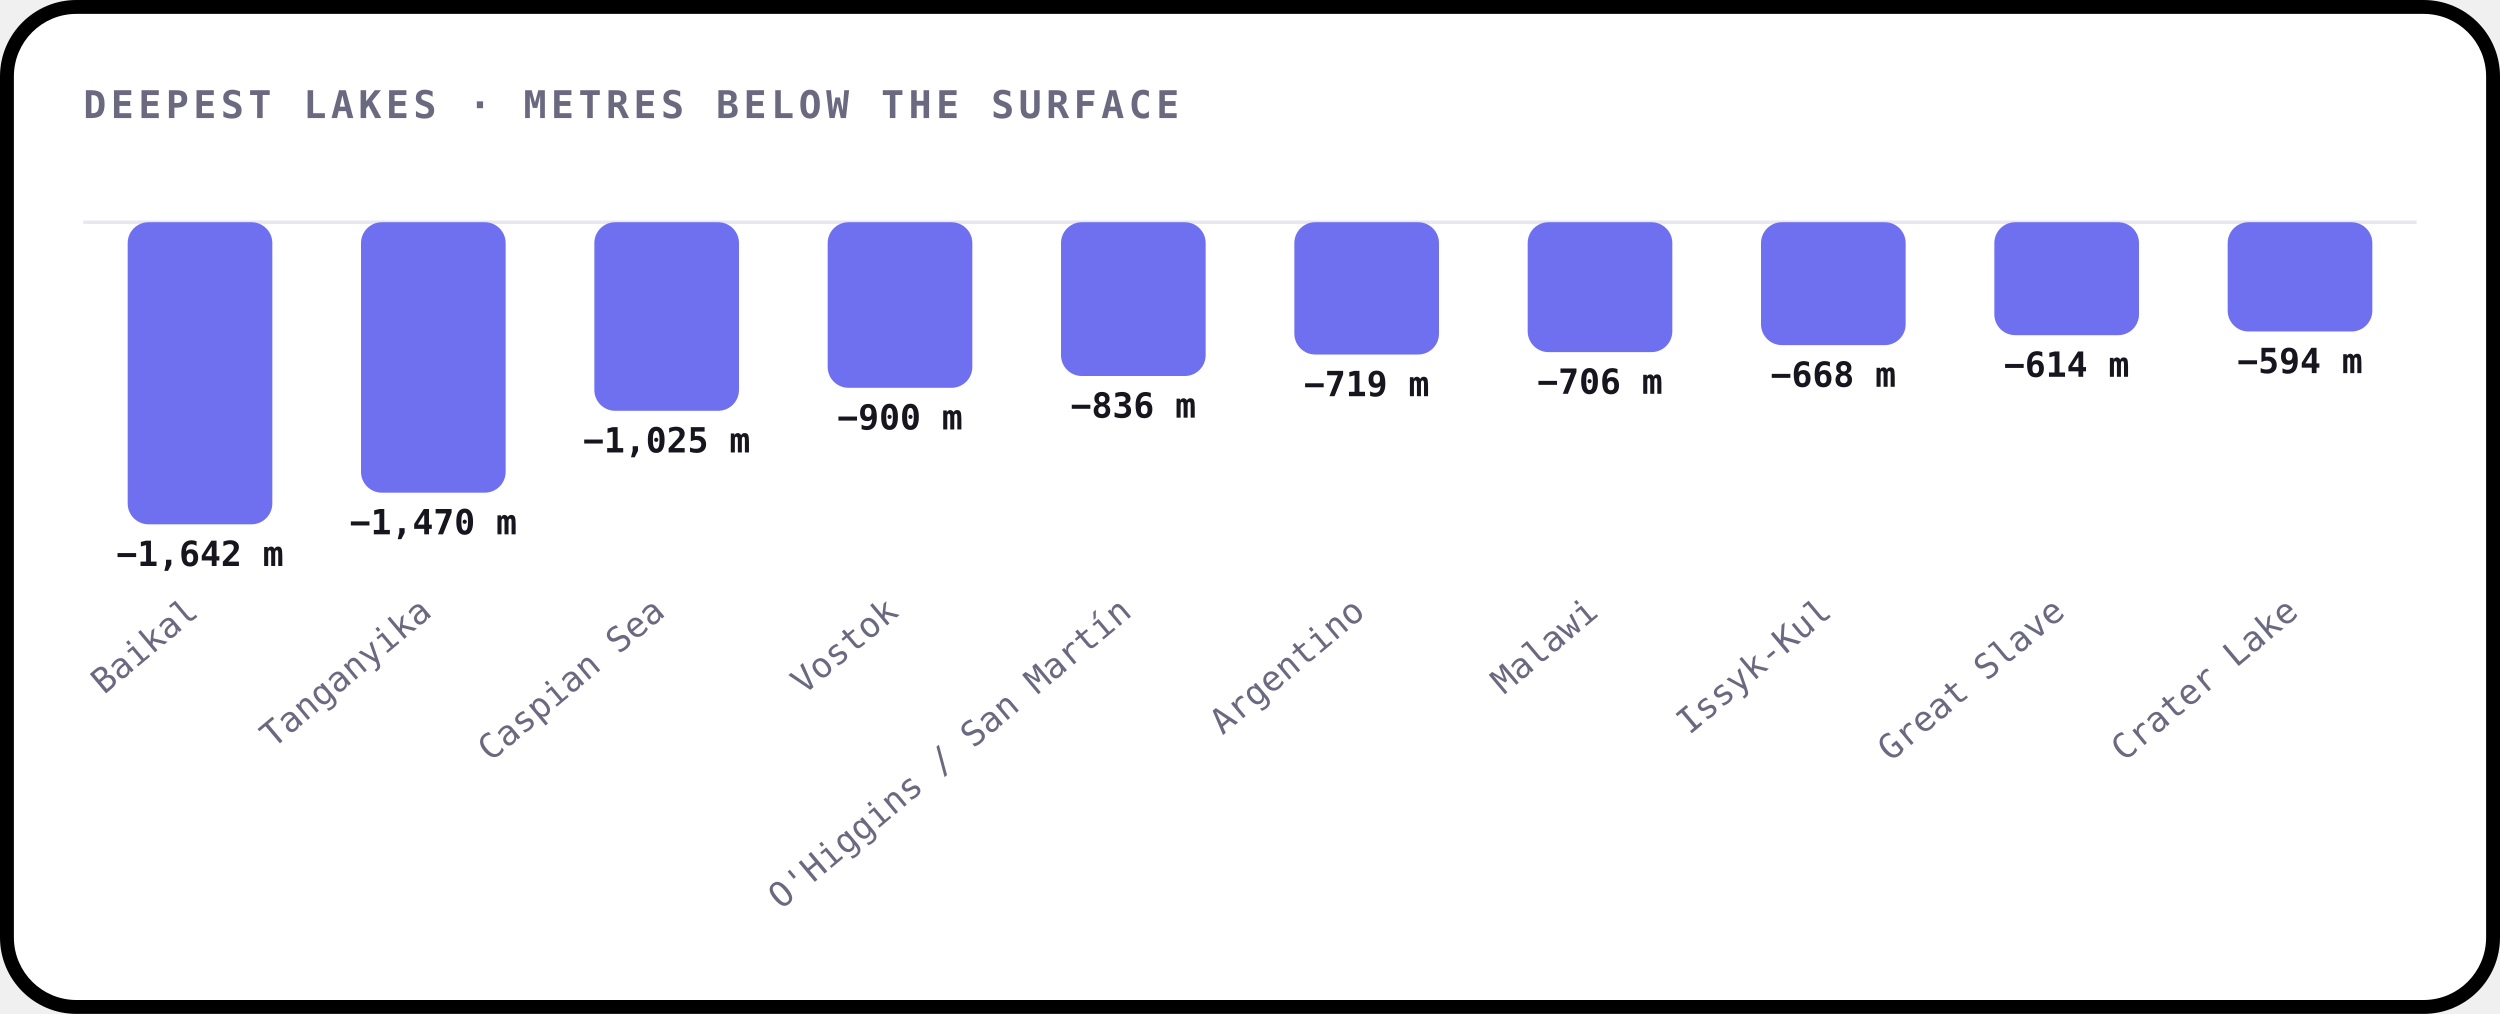
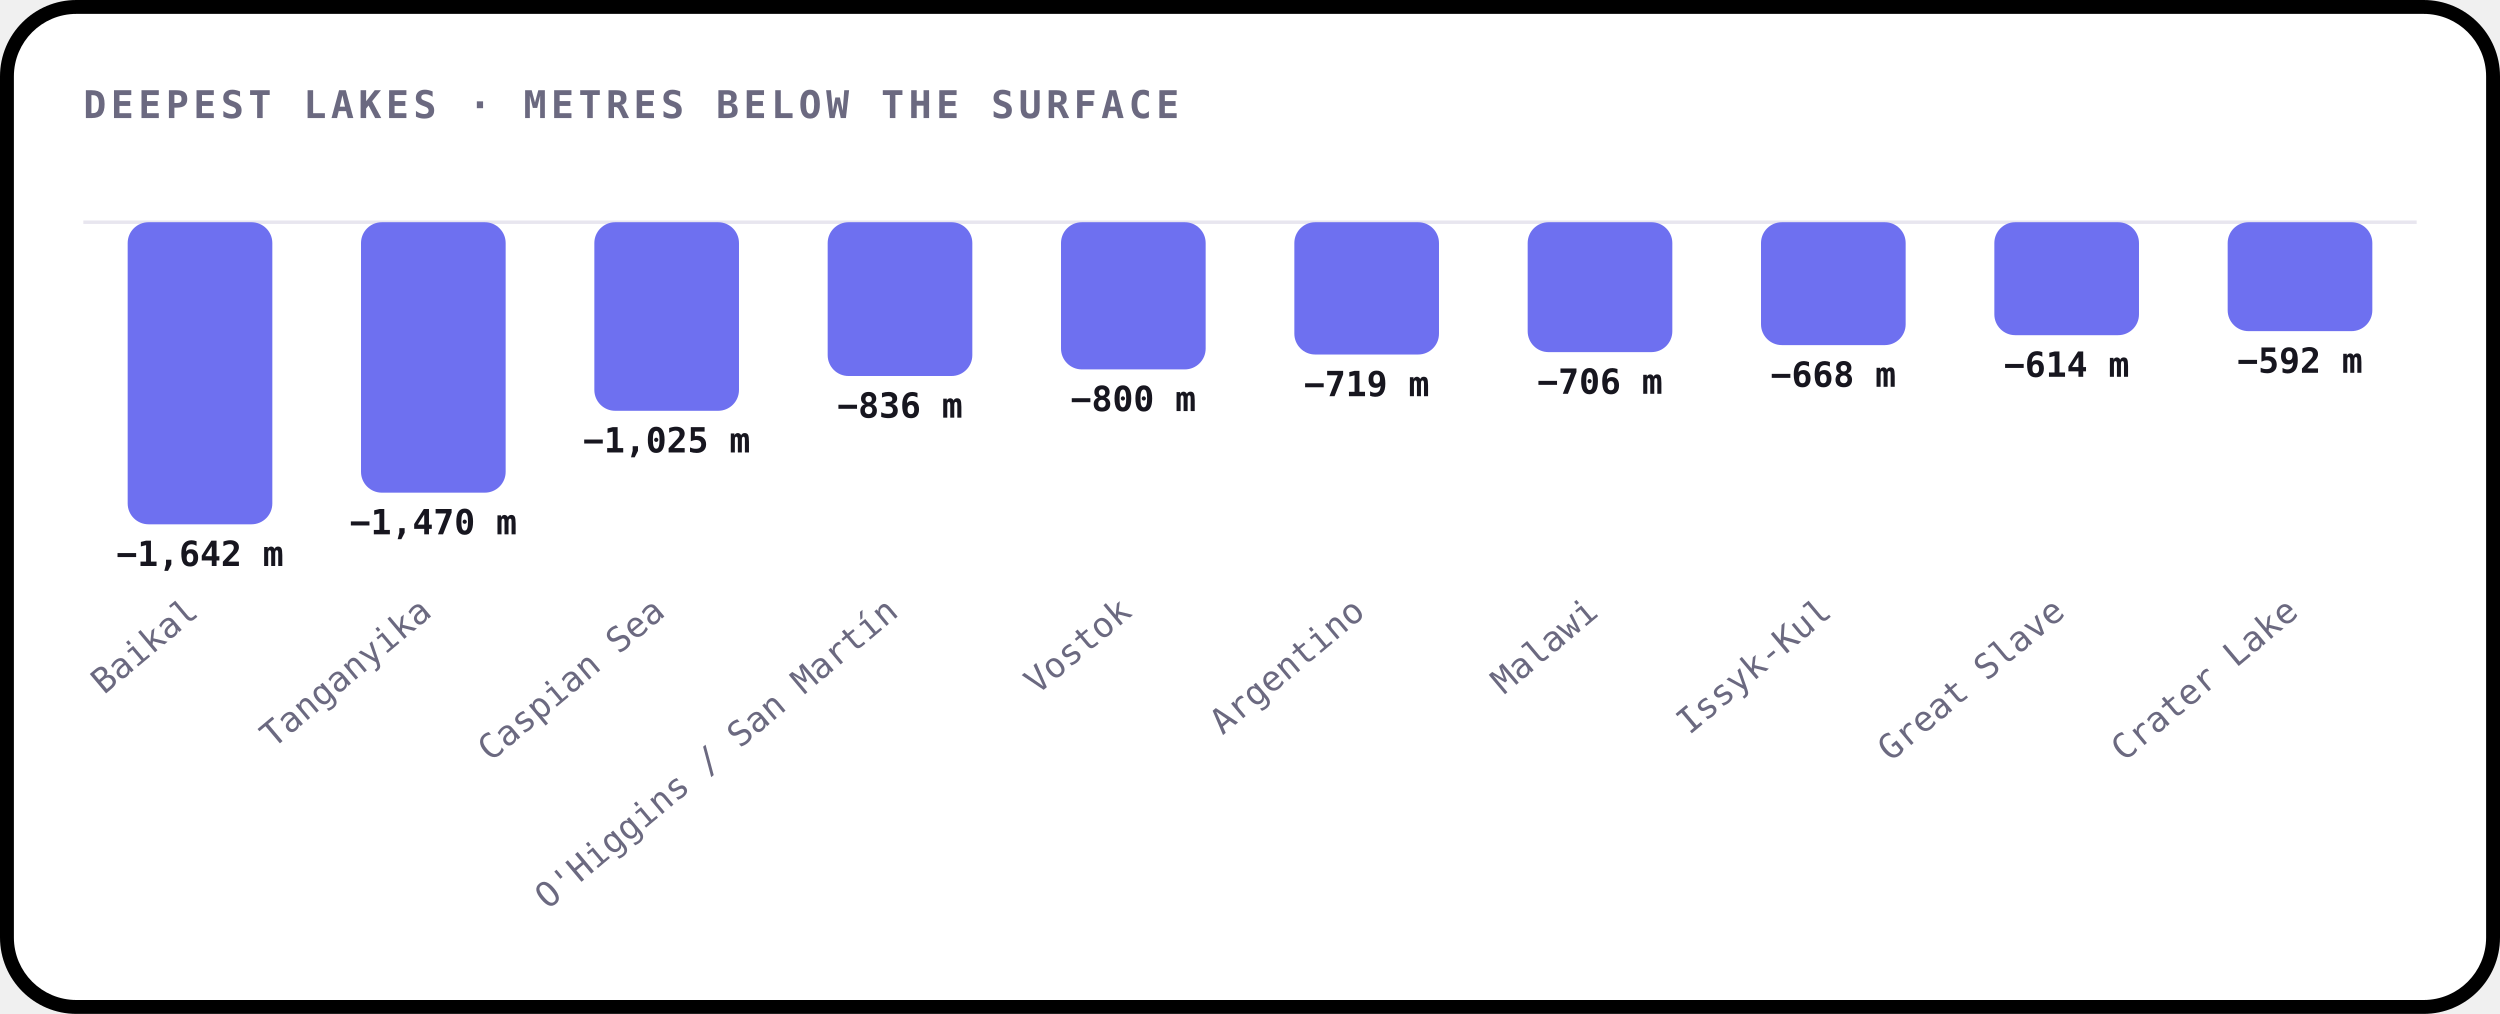
- <svg xmlns="http://www.w3.org/2000/svg" viewBox="0 0 720 292" width="720" height="292" role="img" aria-label="Deepest lakes · metres below the surface: highest Crater Lake −594 m">
+ <svg xmlns="http://www.w3.org/2000/svg" viewBox="0 0 720 292" width="720" height="292" role="img" aria-label="Deepest lakes · metres below the surface: highest Crater Lake −592 m">
  <rect width="720" height="292" rx="22" fill="#000000" />
  <rect x="4" y="4" width="712" height="284" rx="18" fill="#ffffff" />
  <text x="24" y="34" fill="#6b6980" font-family="ui-monospace,SFMono-Regular,Menlo,Consolas,monospace" font-size="11" font-weight="600" letter-spacing="1.3">DEEPEST LAKES · METRES BELOW THE SURFACE</text>
  <line x1="24" x2="696" y1="64" y2="64" stroke="#e8e6ef" />
  <rect x="36.77" y="64" width="41.66" height="87" rx="6" fill="#6E70F0" fill-opacity="1" />
  <text x="57.6" y="163" text-anchor="middle" fill="#17161f" font-family="ui-monospace,SFMono-Regular,Menlo,Consolas,monospace" font-size="10" font-weight="600">−1,642 m</text>
  <text x="57.6" y="177" fill="#6b6980" font-family="ui-monospace,SFMono-Regular,Menlo,Consolas,monospace" font-size="10" text-anchor="end" transform="rotate(-40 57.6 177)">Baikal</text>
  <rect x="103.97" y="64" width="41.66" height="77.89" rx="6" fill="#6E70F0" fill-opacity="1" />
  <text x="124.8" y="153.89" text-anchor="middle" fill="#17161f" font-family="ui-monospace,SFMono-Regular,Menlo,Consolas,monospace" font-size="10" font-weight="600">−1,470 m</text>
  <text x="124.8" y="177" fill="#6b6980" font-family="ui-monospace,SFMono-Regular,Menlo,Consolas,monospace" font-size="10" text-anchor="end" transform="rotate(-40 124.8 177)">Tanganyika</text>
  <rect x="171.17" y="64" width="41.66" height="54.31" rx="6" fill="#6E70F0" fill-opacity="1" />
  <text x="192" y="130.31" text-anchor="middle" fill="#17161f" font-family="ui-monospace,SFMono-Regular,Menlo,Consolas,monospace" font-size="10" font-weight="600">−1,025 m</text>
  <text x="192" y="177" fill="#6b6980" font-family="ui-monospace,SFMono-Regular,Menlo,Consolas,monospace" font-size="10" text-anchor="end" transform="rotate(-40 192 177)">Caspian Sea</text>
-   <rect x="238.37" y="64" width="41.66" height="47.69" rx="6" fill="#6E70F0" fill-opacity="1" />
-   <text x="259.2" y="123.69" text-anchor="middle" fill="#17161f" font-family="ui-monospace,SFMono-Regular,Menlo,Consolas,monospace" font-size="10" font-weight="600">−900 m</text>
-   <text x="259.2" y="177" fill="#6b6980" font-family="ui-monospace,SFMono-Regular,Menlo,Consolas,monospace" font-size="10" text-anchor="end" transform="rotate(-40 259.2 177)">Vostok</text>
-   <rect x="305.57" y="64" width="41.66" height="44.29" rx="6" fill="#6E70F0" fill-opacity="1" />
-   <text x="326.4" y="120.29" text-anchor="middle" fill="#17161f" font-family="ui-monospace,SFMono-Regular,Menlo,Consolas,monospace" font-size="10" font-weight="600">−836 m</text>
-   <text x="326.4" y="177" fill="#6b6980" font-family="ui-monospace,SFMono-Regular,Menlo,Consolas,monospace" font-size="10" text-anchor="end" transform="rotate(-40 326.4 177)">O'Higgins / San Martín</text>
+   <rect x="238.37" y="64" width="41.66" height="44.29" rx="6" fill="#6E70F0" fill-opacity="1" />
+   <text x="259.2" y="120.29" text-anchor="middle" fill="#17161f" font-family="ui-monospace,SFMono-Regular,Menlo,Consolas,monospace" font-size="10" font-weight="600">−836 m</text>
+   <text x="259.2" y="177" fill="#6b6980" font-family="ui-monospace,SFMono-Regular,Menlo,Consolas,monospace" font-size="10" text-anchor="end" transform="rotate(-40 259.2 177)">O'Higgins / San Martín</text>
+   <rect x="305.57" y="64" width="41.66" height="42.39" rx="6" fill="#6E70F0" fill-opacity="1" />
+   <text x="326.4" y="118.39" text-anchor="middle" fill="#17161f" font-family="ui-monospace,SFMono-Regular,Menlo,Consolas,monospace" font-size="10" font-weight="600">−800 m</text>
+   <text x="326.4" y="177" fill="#6b6980" font-family="ui-monospace,SFMono-Regular,Menlo,Consolas,monospace" font-size="10" text-anchor="end" transform="rotate(-40 326.4 177)">Vostok</text>
  <rect x="372.77" y="64" width="41.66" height="38.1" rx="6" fill="#6E70F0" fill-opacity="1" />
  <text x="393.6" y="114.1" text-anchor="middle" fill="#17161f" font-family="ui-monospace,SFMono-Regular,Menlo,Consolas,monospace" font-size="10" font-weight="600">−719 m</text>
  <text x="393.6" y="177" fill="#6b6980" font-family="ui-monospace,SFMono-Regular,Menlo,Consolas,monospace" font-size="10" text-anchor="end" transform="rotate(-40 393.6 177)">Argentino</text>
  <rect x="439.97" y="64" width="41.66" height="37.41" rx="6" fill="#6E70F0" fill-opacity="1" />
  <text x="460.8" y="113.41" text-anchor="middle" fill="#17161f" font-family="ui-monospace,SFMono-Regular,Menlo,Consolas,monospace" font-size="10" font-weight="600">−706 m</text>
  <text x="460.8" y="177" fill="#6b6980" font-family="ui-monospace,SFMono-Regular,Menlo,Consolas,monospace" font-size="10" text-anchor="end" transform="rotate(-40 460.8 177)">Malawi</text>
  <rect x="507.17" y="64" width="41.66" height="35.39" rx="6" fill="#6E70F0" fill-opacity="1" />
  <text x="528" y="111.39" text-anchor="middle" fill="#17161f" font-family="ui-monospace,SFMono-Regular,Menlo,Consolas,monospace" font-size="10" font-weight="600">−668 m</text>
  <text x="528" y="177" fill="#6b6980" font-family="ui-monospace,SFMono-Regular,Menlo,Consolas,monospace" font-size="10" text-anchor="end" transform="rotate(-40 528 177)">Issyk-Kul</text>
  <rect x="574.37" y="64" width="41.66" height="32.53" rx="6" fill="#6E70F0" fill-opacity="1" />
  <text x="595.2" y="108.53" text-anchor="middle" fill="#17161f" font-family="ui-monospace,SFMono-Regular,Menlo,Consolas,monospace" font-size="10" font-weight="600">−614 m</text>
  <text x="595.2" y="177" fill="#6b6980" font-family="ui-monospace,SFMono-Regular,Menlo,Consolas,monospace" font-size="10" text-anchor="end" transform="rotate(-40 595.2 177)">Great Slave</text>
-   <rect x="641.57" y="64" width="41.66" height="31.47" rx="6" fill="#6E70F0" fill-opacity="1" />
-   <text x="662.4" y="107.47" text-anchor="middle" fill="#17161f" font-family="ui-monospace,SFMono-Regular,Menlo,Consolas,monospace" font-size="10" font-weight="600">−594 m</text>
+   <rect x="641.57" y="64" width="41.66" height="31.37" rx="6" fill="#6E70F0" fill-opacity="1" />
+   <text x="662.4" y="107.37" text-anchor="middle" fill="#17161f" font-family="ui-monospace,SFMono-Regular,Menlo,Consolas,monospace" font-size="10" font-weight="600">−592 m</text>
  <text x="662.4" y="177" fill="#6b6980" font-family="ui-monospace,SFMono-Regular,Menlo,Consolas,monospace" font-size="10" text-anchor="end" transform="rotate(-40 662.4 177)">Crater Lake</text>
</svg>
